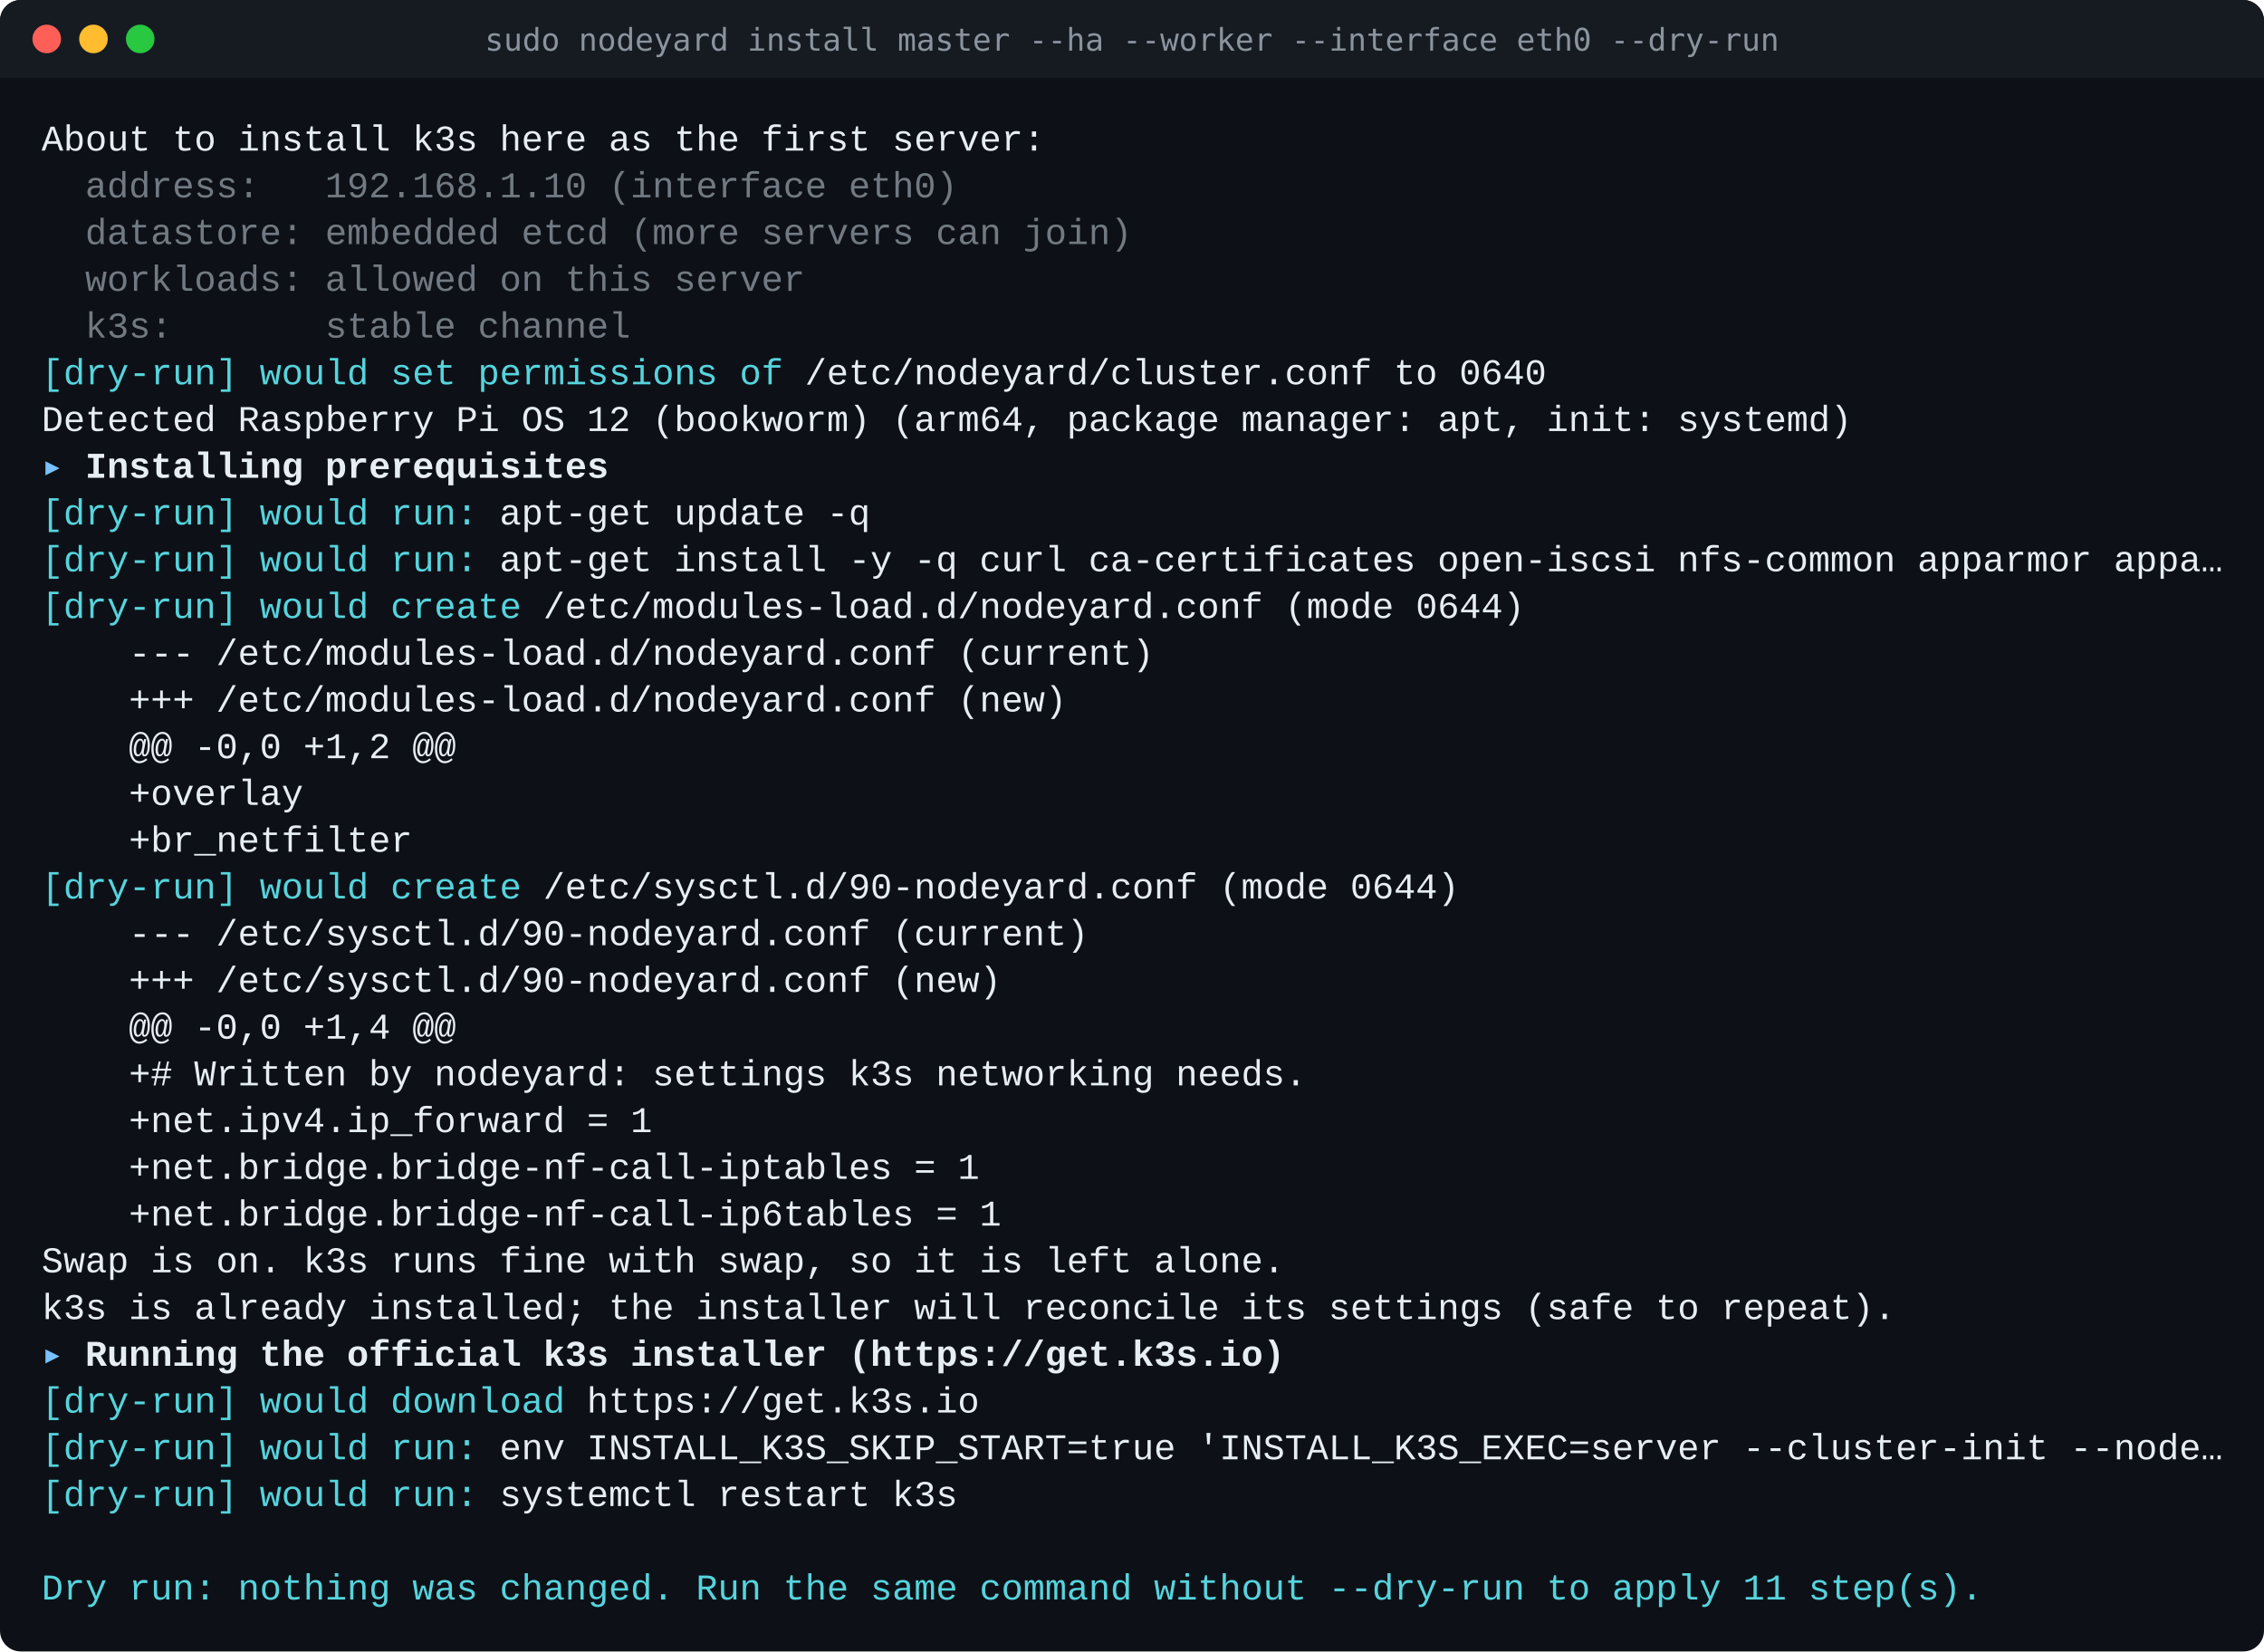
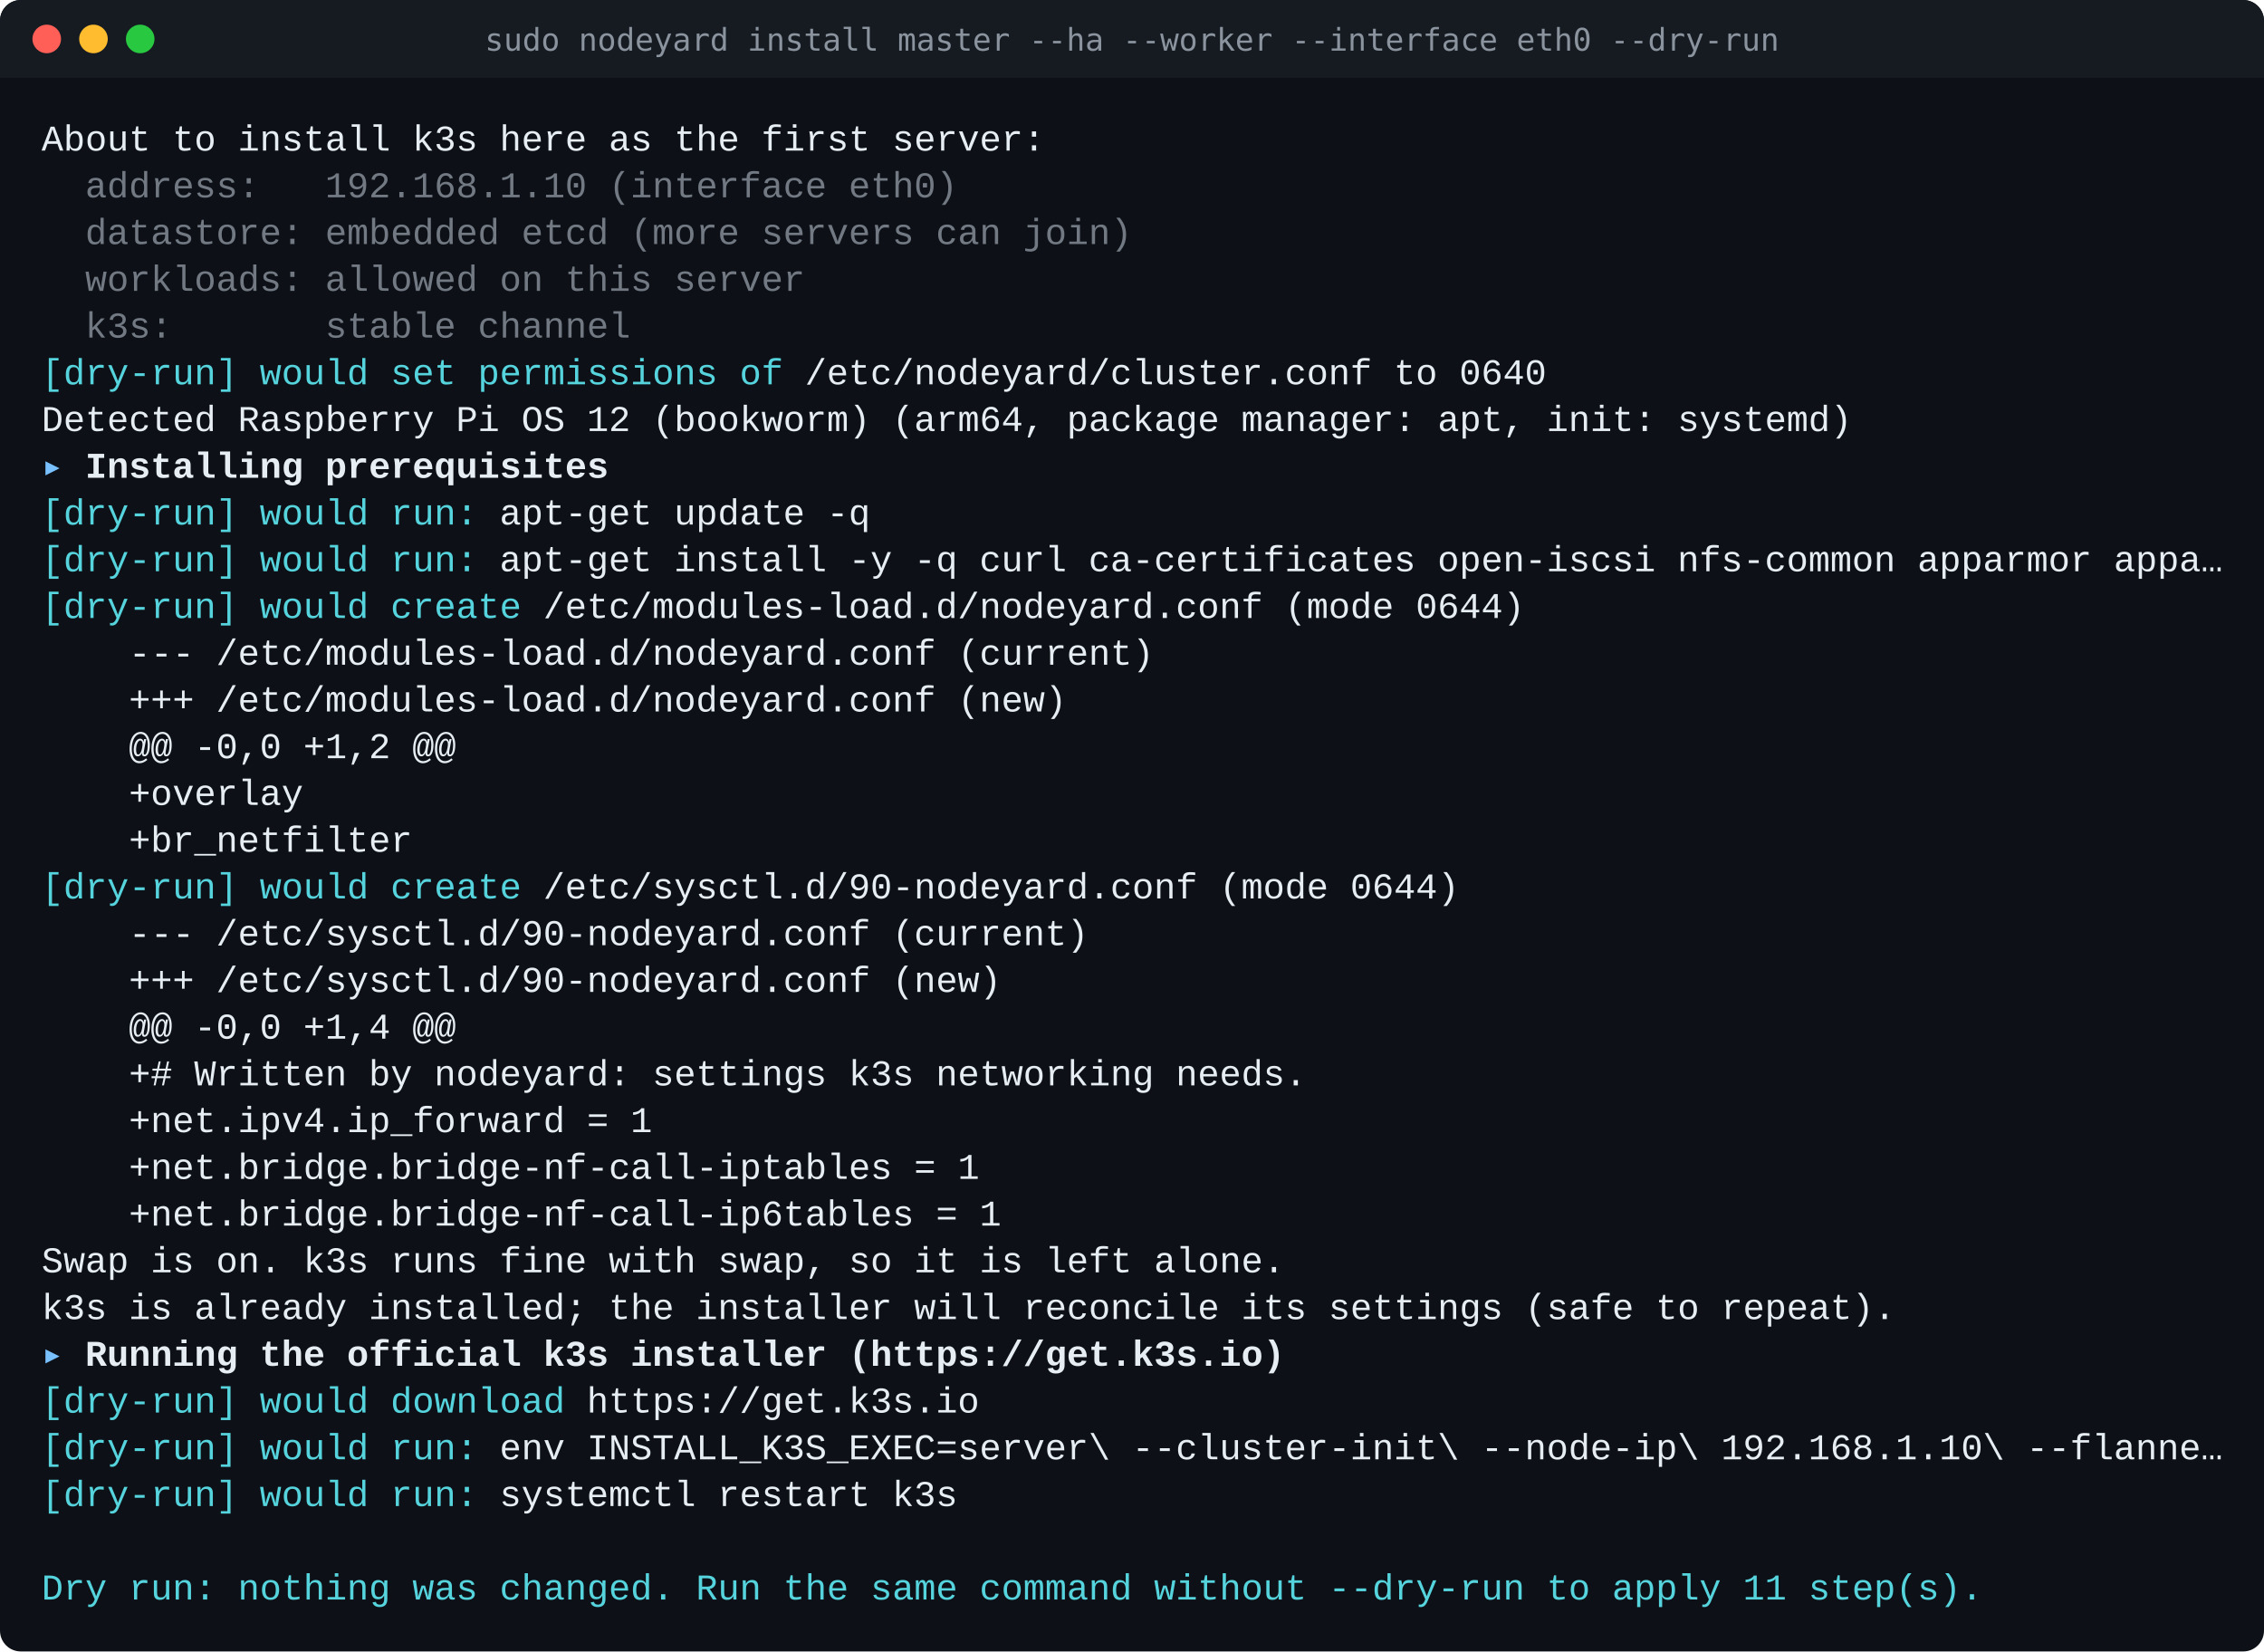
<svg xmlns="http://www.w3.org/2000/svg" width="872" height="636" viewBox="0 0 872 636" role="img" aria-label="sudo nodeyard install master --ha --worker --interface eth0 --dry-run">
  <rect width="872" height="636" rx="8" fill="#0d1117" />
  <rect width="872" height="30" rx="8" fill="#161b22" />
  <rect y="22" width="872" height="8" fill="#161b22" />
  <circle cx="18" cy="15" r="5.5" fill="#ff5f57" />
  <circle cx="36" cy="15" r="5.5" fill="#febc2e" />
  <circle cx="54" cy="15" r="5.5" fill="#28c840" />
  <text x="436.0" y="19.5" fill="#8b949e" font-family="ui-monospace, SFMono-Regular, Menlo, Consolas, monospace" font-size="12" text-anchor="middle">sudo nodeyard install master --ha --worker --interface eth0 --dry-run</text>
  <g font-family="ui-monospace, SFMono-Regular, Menlo, Consolas, 'Liberation Mono', monospace" font-size="14" xml:space="preserve">
    <text x="16.0" y="58" fill="#e6edf3">About to install k3s here as the first server:</text>
    <text x="16.0" y="76" fill="#e6edf3">  </text>
    <text x="32.8" y="76" fill="#8b949e" opacity="0.8">address:   192.168.1.10 (interface eth0)</text>
    <text x="16.0" y="94" fill="#e6edf3">  </text>
    <text x="32.8" y="94" fill="#8b949e" opacity="0.8">datastore: embedded etcd (more servers can join)</text>
    <text x="16.0" y="112" fill="#e6edf3">  </text>
    <text x="32.8" y="112" fill="#8b949e" opacity="0.8">workloads: allowed on this server</text>
    <text x="16.0" y="130" fill="#e6edf3">  </text>
    <text x="32.8" y="130" fill="#8b949e" opacity="0.8">k3s:       stable channel</text>
    <text x="16.0" y="148" fill="#56d4dd">[dry-run] would set permissions of</text>
    <text x="301.6" y="148" fill="#e6edf3"> /etc/nodeyard/cluster.conf to 0640</text>
    <text x="16.0" y="166" fill="#e6edf3">Detected Raspberry Pi OS 12 (bookworm) (arm64, package manager: apt, init: systemd)</text>
    <text x="16.0" y="184" fill="#79c0ff">▸</text>
    <text x="24.4" y="184" fill="#e6edf3"> </text>
    <text x="32.8" y="184" fill="#e6edf3" font-weight="bold">Installing prerequisites</text>
    <text x="16.0" y="202" fill="#56d4dd">[dry-run] would run:</text>
    <text x="184.0" y="202" fill="#e6edf3"> apt-get update -q</text>
    <text x="16.0" y="220" fill="#56d4dd">[dry-run] would run:</text>
    <text x="184.0" y="220" fill="#e6edf3"> apt-get install -y -q curl ca-certificates open-iscsi nfs-common apparmor appa…</text>
    <text x="16.0" y="238" fill="#56d4dd">[dry-run] would create</text>
    <text x="200.8" y="238" fill="#e6edf3"> /etc/modules-load.d/nodeyard.conf (mode 0644)</text>
    <text x="16.0" y="256" fill="#e6edf3">    --- /etc/modules-load.d/nodeyard.conf (current)</text>
    <text x="16.0" y="274" fill="#e6edf3">    +++ /etc/modules-load.d/nodeyard.conf (new)</text>
    <text x="16.0" y="292" fill="#e6edf3">    @@ -0,0 +1,2 @@</text>
    <text x="16.0" y="310" fill="#e6edf3">    +overlay</text>
    <text x="16.0" y="328" fill="#e6edf3">    +br_netfilter</text>
    <text x="16.0" y="346" fill="#56d4dd">[dry-run] would create</text>
    <text x="200.8" y="346" fill="#e6edf3"> /etc/sysctl.d/90-nodeyard.conf (mode 0644)</text>
    <text x="16.0" y="364" fill="#e6edf3">    --- /etc/sysctl.d/90-nodeyard.conf (current)</text>
    <text x="16.0" y="382" fill="#e6edf3">    +++ /etc/sysctl.d/90-nodeyard.conf (new)</text>
    <text x="16.0" y="400" fill="#e6edf3">    @@ -0,0 +1,4 @@</text>
    <text x="16.0" y="418" fill="#e6edf3">    +# Written by nodeyard: settings k3s networking needs.</text>
    <text x="16.0" y="436" fill="#e6edf3">    +net.ipv4.ip_forward = 1</text>
    <text x="16.0" y="454" fill="#e6edf3">    +net.bridge.bridge-nf-call-iptables = 1</text>
    <text x="16.0" y="472" fill="#e6edf3">    +net.bridge.bridge-nf-call-ip6tables = 1</text>
    <text x="16.0" y="490" fill="#e6edf3">Swap is on. k3s runs fine with swap, so it is left alone.</text>
    <text x="16.0" y="508" fill="#e6edf3">k3s is already installed; the installer will reconcile its settings (safe to repeat).</text>
    <text x="16.0" y="526" fill="#79c0ff">▸</text>
    <text x="24.4" y="526" fill="#e6edf3"> </text>
    <text x="32.8" y="526" fill="#e6edf3" font-weight="bold">Running the official k3s installer (https://get.k3s.io)</text>
    <text x="16.0" y="544" fill="#56d4dd">[dry-run] would download</text>
    <text x="217.6" y="544" fill="#e6edf3"> https://get.k3s.io</text>
    <text x="16.0" y="562" fill="#56d4dd">[dry-run] would run:</text>
-     <text x="184.0" y="562" fill="#e6edf3"> env INSTALL_K3S_SKIP_START=true 'INSTALL_K3S_EXEC=server --cluster-init --node…</text>
+     <text x="184.0" y="562" fill="#e6edf3"> env INSTALL_K3S_EXEC=server\ --cluster-init\ --node-ip\ 192.168.1.10\ --flanne…</text>
    <text x="16.0" y="580" fill="#56d4dd">[dry-run] would run:</text>
    <text x="184.0" y="580" fill="#e6edf3"> systemctl restart k3s</text>
    <text x="16.0" y="616" fill="#56d4dd">Dry run: nothing was changed. Run the same command without --dry-run to apply 11 step(s).</text>
  </g>
</svg>
